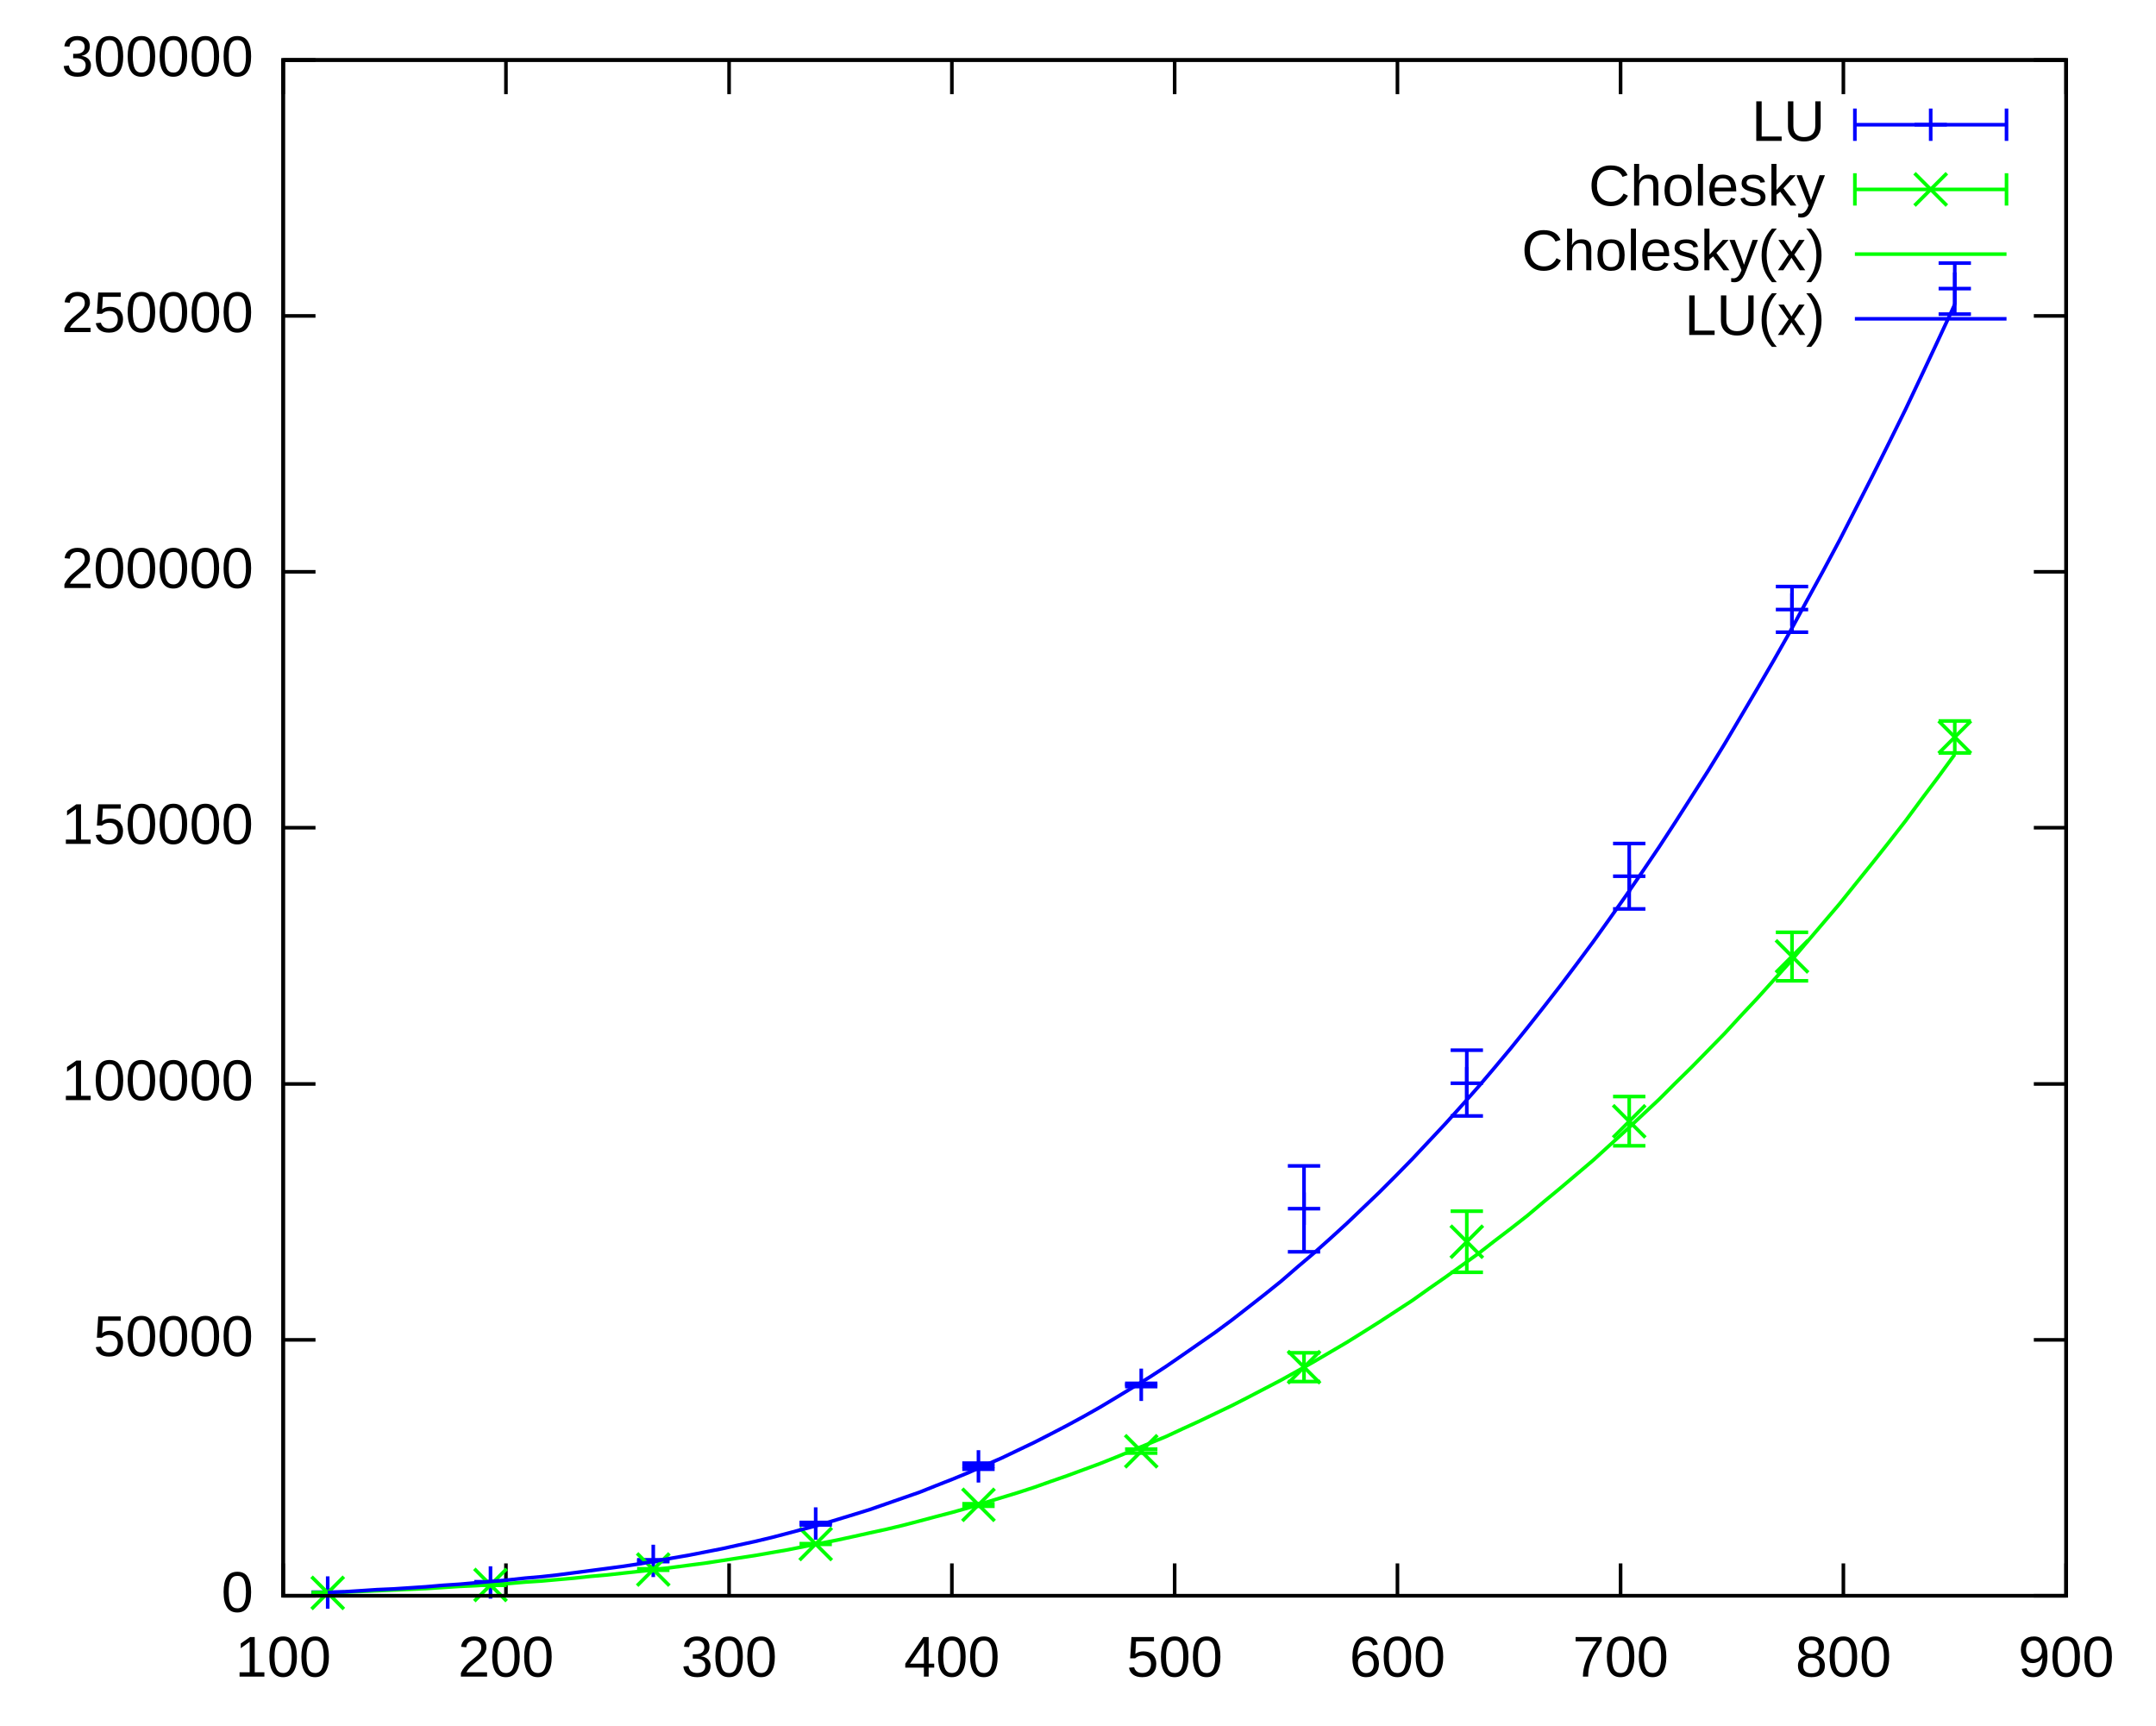
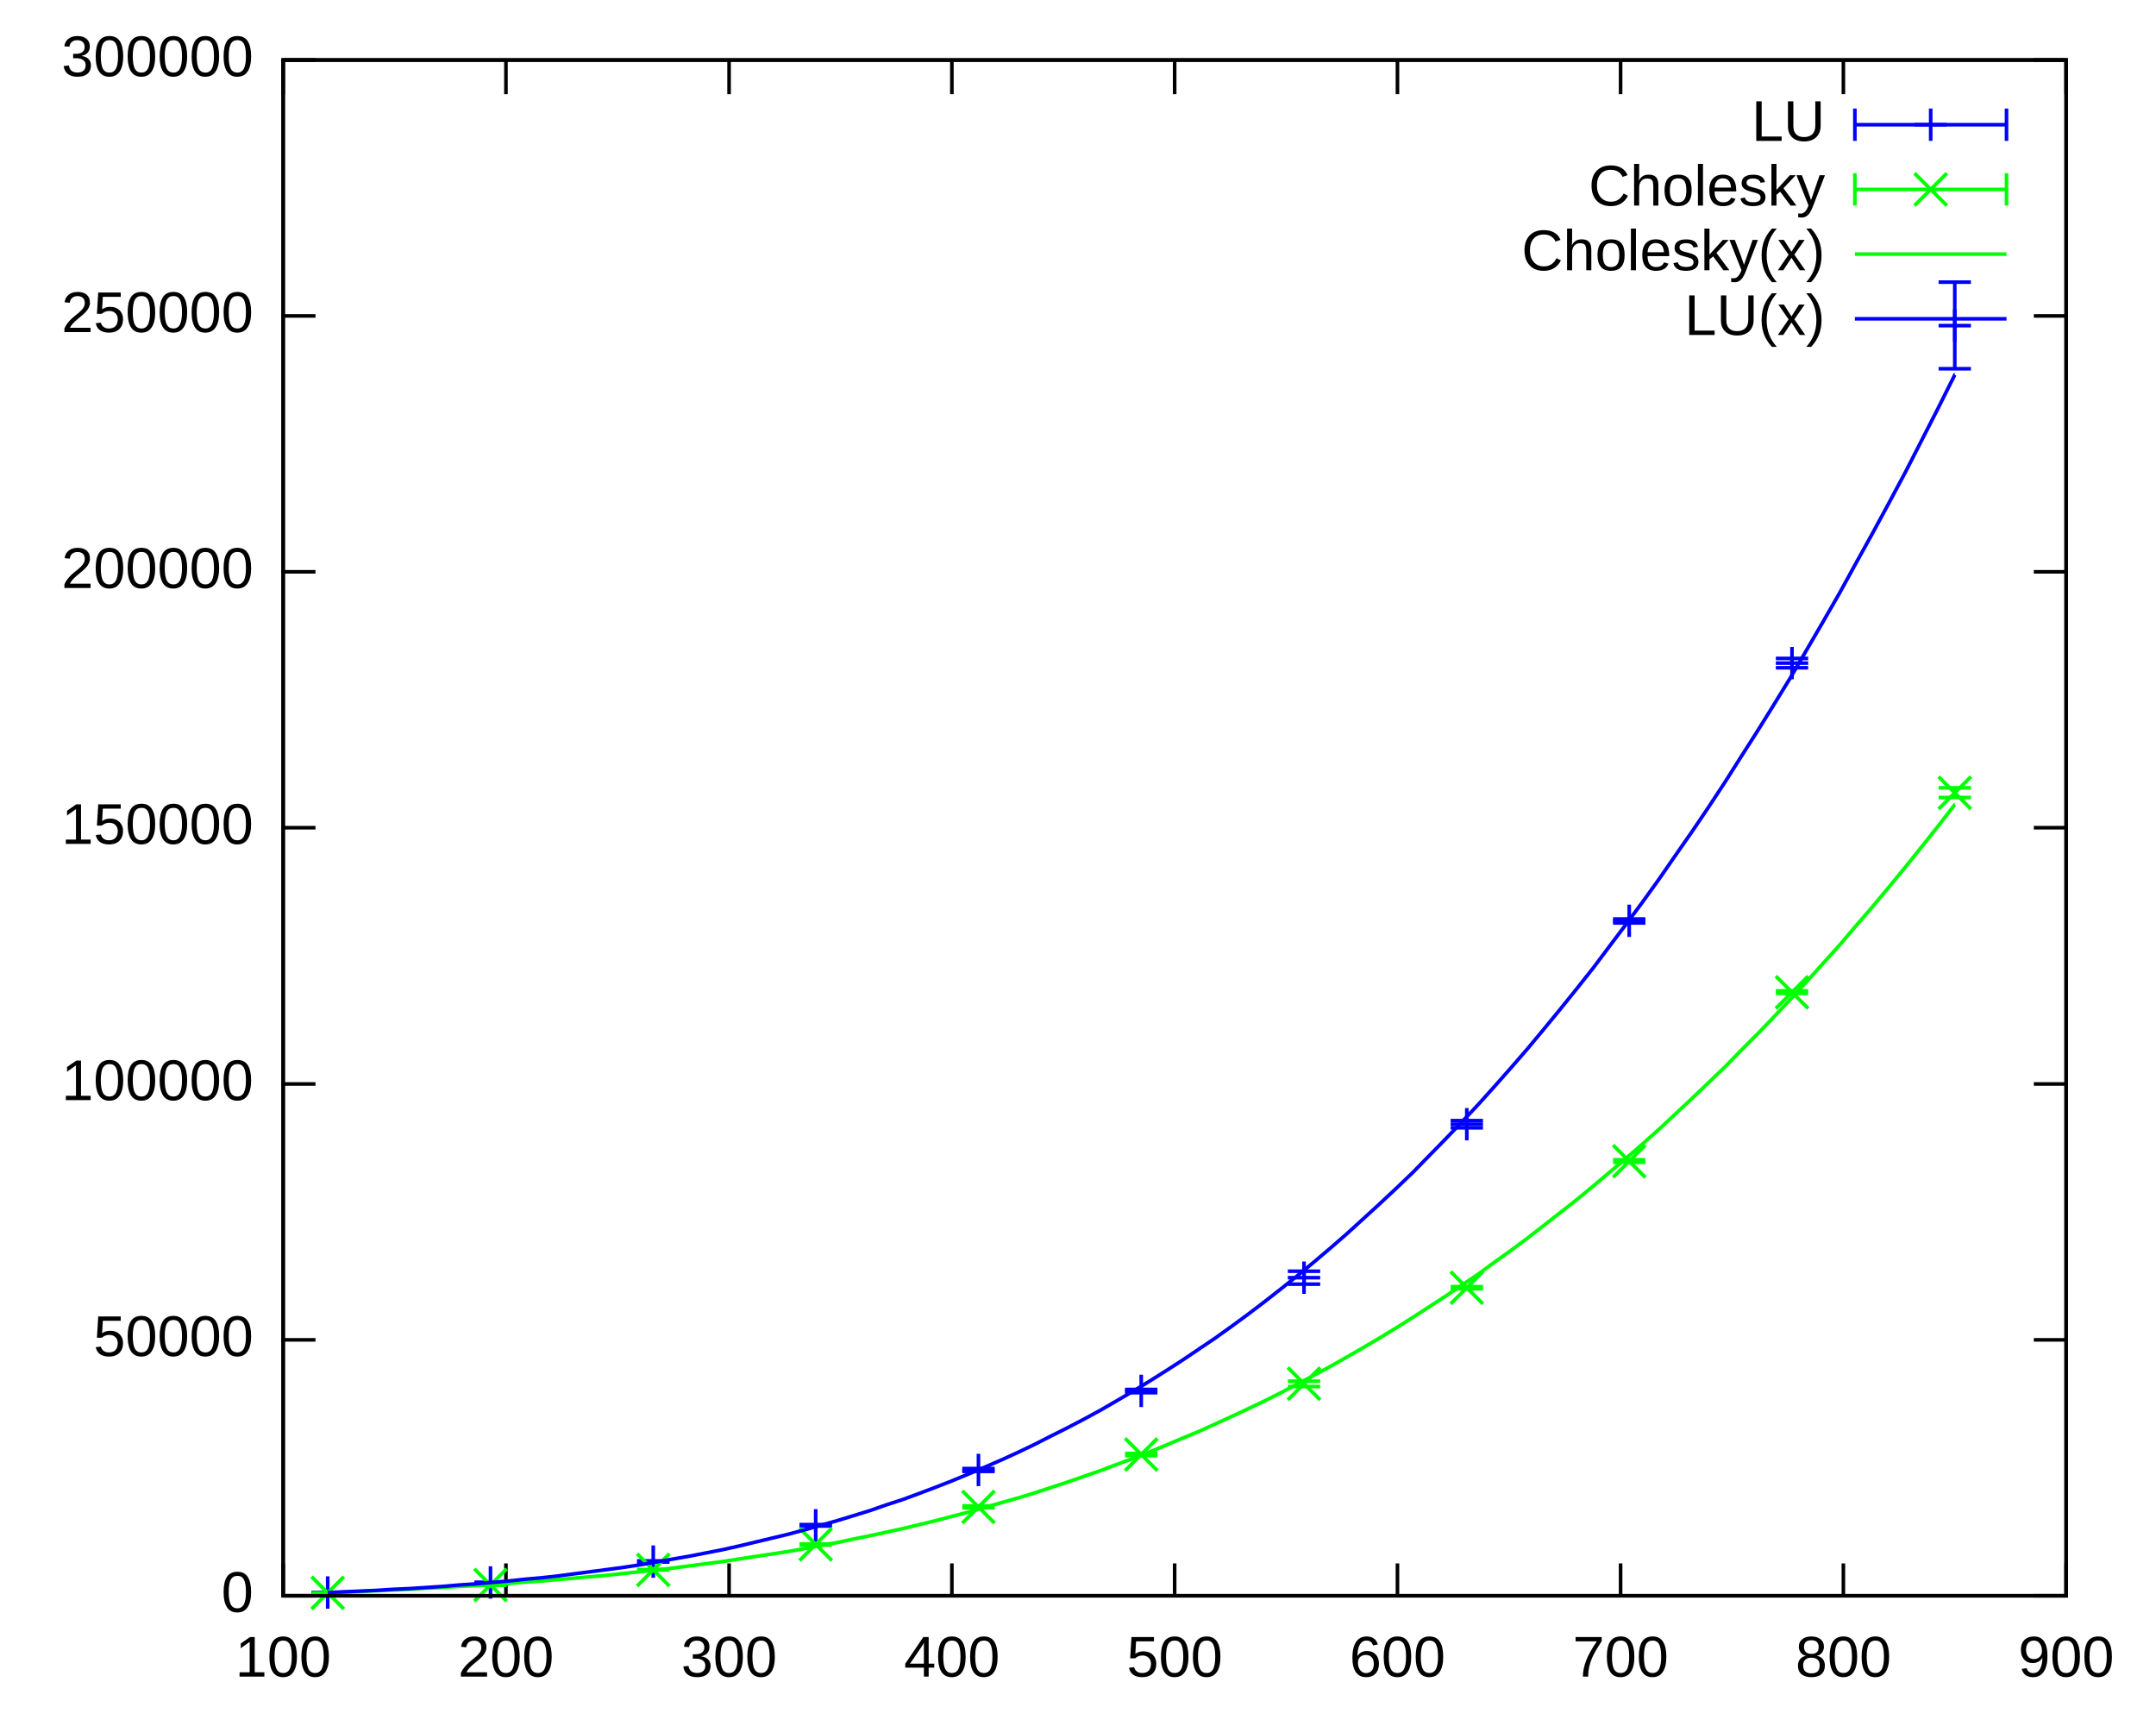
<svg xmlns="http://www.w3.org/2000/svg" xmlns:xlink="http://www.w3.org/1999/xlink" width="600" height="480" viewBox="0 0 600 480">
  <g id="gnuplot_canvas">
    <rect x="0" y="0" width="600" height="480" fill="none" />
    <defs>
      <circle id="gpDot" r="0.5" stroke-width="0.5" />
      <path id="gpPt0" stroke-width="0.222" stroke="currentColor" d="M-1,0 h2 M0,-1 v2" />
      <path id="gpPt1" stroke-width="0.222" stroke="currentColor" d="M-1,-1 L1,1 M1,-1 L-1,1" />
      <path id="gpPt2" stroke-width="0.222" stroke="currentColor" d="M-1,0 L1,0 M0,-1 L0,1 M-1,-1 L1,1 M-1,1 L1,-1" />
      <rect id="gpPt3" stroke-width="0.222" stroke="currentColor" x="-1" y="-1" width="2" height="2" />
      <rect id="gpPt4" stroke-width="0.222" stroke="currentColor" fill="currentColor" x="-1" y="-1" width="2" height="2" />
      <circle id="gpPt5" stroke-width="0.222" stroke="currentColor" cx="0" cy="0" r="1" />
      <use xlink:href="#gpPt5" id="gpPt6" fill="currentColor" stroke="none" />
      <path id="gpPt7" stroke-width="0.222" stroke="currentColor" d="M0,-1.33 L-1.33,0.67 L1.33,0.67 z" />
      <use xlink:href="#gpPt7" id="gpPt8" fill="currentColor" stroke="none" />
      <use xlink:href="#gpPt7" id="gpPt9" stroke="currentColor" transform="rotate(180)" />
      <use xlink:href="#gpPt9" id="gpPt10" fill="currentColor" stroke="none" />
      <use xlink:href="#gpPt3" id="gpPt11" stroke="currentColor" transform="rotate(45)" />
      <use xlink:href="#gpPt11" id="gpPt12" fill="currentColor" stroke="none" />
    </defs>
    <g style="fill:none; color:white; stroke:currentColor; stroke-width:1.00; stroke-linecap:butt; stroke-linejoin:miter">
</g>
    <g style="fill:none; color:black; stroke:currentColor; stroke-width:1.00; stroke-linecap:butt; stroke-linejoin:miter">
      <path d="M78.8,444.0 L87.8,444.0 M575.0,444.0 L566.0,444.0  h0.01" />
      <g transform="translate(70.5,448.5)" style="stroke:none; fill:black; font-family:Arial; font-size:12.00pt; text-anchor:end">
        <text> 0</text>
      </g>
      <path d="M78.8,372.8 L87.8,372.8 M575.0,372.8 L566.0,372.8  h0.01" />
      <g transform="translate(70.5,377.3)" style="stroke:none; fill:black; font-family:Arial; font-size:12.00pt; text-anchor:end">
        <text> 50000</text>
      </g>
      <path d="M78.8,301.6 L87.8,301.6 M575.0,301.6 L566.0,301.6  h0.01" />
      <g transform="translate(70.5,306.1)" style="stroke:none; fill:black; font-family:Arial; font-size:12.00pt; text-anchor:end">
        <text> 100000</text>
      </g>
      <path d="M78.8,230.3 L87.8,230.3 M575.0,230.3 L566.0,230.3  h0.01" />
      <g transform="translate(70.5,234.8)" style="stroke:none; fill:black; font-family:Arial; font-size:12.00pt; text-anchor:end">
        <text> 150000</text>
      </g>
      <path d="M78.8,159.1 L87.8,159.1 M575.0,159.1 L566.0,159.1  h0.01" />
      <g transform="translate(70.5,163.6)" style="stroke:none; fill:black; font-family:Arial; font-size:12.00pt; text-anchor:end">
        <text> 200000</text>
      </g>
      <path d="M78.8,87.9 L87.8,87.9 M575.0,87.9 L566.0,87.9  h0.01" />
      <g transform="translate(70.5,92.4)" style="stroke:none; fill:black; font-family:Arial; font-size:12.00pt; text-anchor:end">
        <text> 250000</text>
      </g>
      <path d="M78.8,16.7 L87.8,16.7 M575.0,16.7 L566.0,16.7  h0.01" />
      <g transform="translate(70.5,21.2)" style="stroke:none; fill:black; font-family:Arial; font-size:12.00pt; text-anchor:end">
        <text> 300000</text>
      </g>
      <path d="M78.8,444.0 L78.8,435.0 M78.8,16.7 L78.8,25.7  h0.01" />
      <g transform="translate(78.8,466.5)" style="stroke:none; fill:black; font-family:Arial; font-size:12.00pt; text-anchor:middle">
        <text> 100</text>
      </g>
      <path d="M140.8,444.0 L140.8,435.0 M140.8,16.7 L140.8,25.7  h0.01" />
      <g transform="translate(140.8,466.5)" style="stroke:none; fill:black; font-family:Arial; font-size:12.00pt; text-anchor:middle">
        <text> 200</text>
      </g>
      <path d="M202.9,444.0 L202.9,435.0 M202.9,16.7 L202.9,25.7  h0.01" />
      <g transform="translate(202.9,466.5)" style="stroke:none; fill:black; font-family:Arial; font-size:12.00pt; text-anchor:middle">
        <text> 300</text>
      </g>
      <path d="M264.9,444.0 L264.9,435.0 M264.9,16.7 L264.9,25.7  h0.01" />
      <g transform="translate(264.9,466.5)" style="stroke:none; fill:black; font-family:Arial; font-size:12.00pt; text-anchor:middle">
        <text> 400</text>
      </g>
      <path d="M326.9,444.0 L326.9,435.0 M326.9,16.7 L326.9,25.7  h0.01" />
      <g transform="translate(326.9,466.5)" style="stroke:none; fill:black; font-family:Arial; font-size:12.00pt; text-anchor:middle">
        <text> 500</text>
      </g>
      <path d="M388.9,444.0 L388.9,435.0 M388.9,16.7 L388.9,25.7  h0.01" />
      <g transform="translate(388.9,466.5)" style="stroke:none; fill:black; font-family:Arial; font-size:12.00pt; text-anchor:middle">
        <text> 600</text>
      </g>
      <path d="M451.0,444.0 L451.0,435.0 M451.0,16.7 L451.0,25.7  h0.01" />
      <g transform="translate(451.0,466.5)" style="stroke:none; fill:black; font-family:Arial; font-size:12.00pt; text-anchor:middle">
        <text> 700</text>
      </g>
      <path d="M513.0,444.0 L513.0,435.0 M513.0,16.7 L513.0,25.7  h0.01" />
      <g transform="translate(513.0,466.5)" style="stroke:none; fill:black; font-family:Arial; font-size:12.00pt; text-anchor:middle">
        <text> 800</text>
      </g>
      <path d="M575.0,444.0 L575.0,435.0 M575.0,16.7 L575.0,25.7  h0.01" />
      <g transform="translate(575.0,466.5)" style="stroke:none; fill:black; font-family:Arial; font-size:12.00pt; text-anchor:middle">
        <text> 900</text>
      </g>
      <path d="M78.8,16.7 L78.8,444.0 L575.0,444.0 L575.0,16.7 L78.8,16.7 Z  h0.01" />
    </g>
    <g id="gnuplot_plot_1">
      <g style="fill:none; color:red; stroke:currentColor; stroke-width:1.00; stroke-linecap:butt; stroke-linejoin:miter">
        <g transform="translate(507.9,39.2)" style="stroke:none; fill:black; font-family:Arial; font-size:12.00pt; text-anchor:end">
          <text>LU</text>
        </g>
-         <path stroke="rgb(  0,   0, 255)" d="M516.2,34.7 L558.4,34.7 M516.2,30.2 L516.2,39.2 M558.4,30.2 L558.4,39.2 M544.0,87.4 L544.0,73.2    M539.5,87.4 L548.5,87.4 M539.5,73.2 L548.5,73.2 M498.7,175.9 L498.7,163.2 M494.2,175.9 L503.2,175.9    M494.2,163.2 L503.2,163.2 M453.4,252.9 L453.4,234.7 M448.9,252.9 L457.9,252.9 M448.9,234.7 L457.9,234.7    M408.2,310.5 L408.2,292.2 M403.7,310.5 L412.7,310.5 M403.7,292.2 L412.7,292.2 M362.9,348.3 L362.9,324.4    M358.4,348.3 L367.4,348.3 M358.4,324.4 L367.4,324.4 M317.6,385.8 L317.6,384.9 M313.1,385.8 L322.1,385.8    M313.1,384.9 L322.1,384.9 M272.3,408.8 L272.3,407.1 M267.8,408.8 L276.8,408.8 M267.8,407.1 L276.8,407.1    M227.0,424.3 L227.0,423.6 M222.5,424.3 L231.5,424.3 M222.5,423.6 L231.5,423.6 M181.8,434.5 L181.8,434.0    M177.3,434.5 L186.3,434.5 M177.3,434.0 L186.3,434.0 M136.5,440.4 L136.5,440.1 M132.0,440.4 L141.0,440.4    M132.0,440.1 L141.0,440.1 M91.2,443.1 L91.2,443.0 M86.7,443.1 L95.7,443.1 M86.7,443.0 L95.7,443.0     h0.01" />
-         <use xlink:href="#gpPt0" transform="translate(544.0,80.3) scale(4.50)" color="rgb(  0,   0, 255)" />
-         <use xlink:href="#gpPt0" transform="translate(498.7,169.6) scale(4.50)" color="rgb(  0,   0, 255)" />
-         <use xlink:href="#gpPt0" transform="translate(453.4,243.8) scale(4.50)" color="rgb(  0,   0, 255)" />
-         <use xlink:href="#gpPt0" transform="translate(408.2,301.4) scale(4.50)" color="rgb(  0,   0, 255)" />
-         <use xlink:href="#gpPt0" transform="translate(362.9,336.3) scale(4.50)" color="rgb(  0,   0, 255)" />
-         <use xlink:href="#gpPt0" transform="translate(317.6,385.3) scale(4.50)" color="rgb(  0,   0, 255)" />
-         <use xlink:href="#gpPt0" transform="translate(272.3,408.0) scale(4.50)" color="rgb(  0,   0, 255)" />
-         <use xlink:href="#gpPt0" transform="translate(227.0,423.9) scale(4.50)" color="rgb(  0,   0, 255)" />
-         <use xlink:href="#gpPt0" transform="translate(181.8,434.3) scale(4.50)" color="rgb(  0,   0, 255)" />
+         <path stroke="rgb(  0,   0, 255)" d="M516.2,34.7 L558.4,34.7 M516.2,30.2 L516.2,39.2 M558.4,30.2 L558.4,39.2 M544.0,102.6 L544.0,78.5    M539.5,102.6 L548.5,102.6 M539.5,78.5 L548.5,78.5 M498.7,185.8 L498.7,183.2 M494.2,185.8 L503.2,185.8    M494.2,183.2 L503.2,183.2 M453.4,256.8 L453.4,255.7 M448.9,256.8 L457.9,256.8 M448.9,255.7 L457.9,255.7    M408.2,313.8 L408.2,311.8 M403.7,313.8 L412.7,313.8 M403.7,311.8 L412.7,311.8 M362.9,357.3 L362.9,353.7    M358.4,357.3 L367.4,357.3 M358.4,353.7 L367.4,353.7 M317.6,387.5 L317.6,386.6 M313.1,387.5 L322.1,387.5    M313.1,386.6 L322.1,386.6 M272.3,409.4 L272.3,408.6 M267.8,409.4 L276.8,409.4 M267.8,408.6 L276.8,408.6    M227.0,424.6 L227.0,424.2 M222.5,424.6 L231.5,424.6 M222.5,424.2 L231.5,424.2 M181.8,434.6 L181.8,434.3    M177.3,434.6 L186.3,434.6 M177.3,434.3 L186.3,434.3 M136.5,440.4 L136.5,440.3 M132.0,440.4 L141.0,440.4    M132.0,440.3 L141.0,440.3 M91.2,443.1 M86.7,443.1 L95.7,443.1 M86.7,443.1 L95.7,443.1  h0.01" />
+         <use xlink:href="#gpPt0" transform="translate(544.0,90.6) scale(4.50)" color="rgb(  0,   0, 255)" />
+         <use xlink:href="#gpPt0" transform="translate(498.7,184.5) scale(4.50)" color="rgb(  0,   0, 255)" />
+         <use xlink:href="#gpPt0" transform="translate(453.4,256.2) scale(4.50)" color="rgb(  0,   0, 255)" />
+         <use xlink:href="#gpPt0" transform="translate(408.2,312.8) scale(4.50)" color="rgb(  0,   0, 255)" />
+         <use xlink:href="#gpPt0" transform="translate(362.9,355.5) scale(4.50)" color="rgb(  0,   0, 255)" />
+         <use xlink:href="#gpPt0" transform="translate(317.6,387.0) scale(4.50)" color="rgb(  0,   0, 255)" />
+         <use xlink:href="#gpPt0" transform="translate(272.3,409.0) scale(4.50)" color="rgb(  0,   0, 255)" />
+         <use xlink:href="#gpPt0" transform="translate(227.0,424.4) scale(4.50)" color="rgb(  0,   0, 255)" />
+         <use xlink:href="#gpPt0" transform="translate(181.8,434.5) scale(4.50)" color="rgb(  0,   0, 255)" />
        <use xlink:href="#gpPt0" transform="translate(136.5,440.3) scale(4.50)" color="rgb(  0,   0, 255)" />
        <use xlink:href="#gpPt0" transform="translate(91.2,443.1) scale(4.50)" color="rgb(  0,   0, 255)" />
        <use xlink:href="#gpPt0" transform="translate(537.3,34.7) scale(4.50)" color="rgb(  0,   0, 255)" />
      </g>
    </g>
    <g id="gnuplot_plot_2">
      <g style="fill:none; color:green; stroke:currentColor; stroke-width:1.00; stroke-linecap:butt; stroke-linejoin:miter">
        <g transform="translate(507.9,57.2)" style="stroke:none; fill:black; font-family:Arial; font-size:12.00pt; text-anchor:end">
          <text>Cholesky</text>
        </g>
-         <path stroke="rgb(  0, 255,   0)" d="M516.2,52.7 L558.4,52.7 M516.2,48.2 L516.2,57.2 M558.4,48.2 L558.4,57.2 M544.0,209.5 L544.0,200.6    M539.5,209.5 L548.5,209.5 M539.5,200.6 L548.5,200.6 M498.7,272.9 L498.7,259.4 M494.2,272.9 L503.2,272.9    M494.2,259.4 L503.2,259.4 M453.4,318.8 L453.4,305.1 M448.9,318.8 L457.9,318.8 M448.9,305.1 L457.9,305.1    M408.2,354.0 L408.2,337.0 M403.7,354.0 L412.7,354.0 M403.7,337.0 L412.7,337.0 M362.9,384.4 L362.9,376.4    M358.4,384.4 L367.4,384.4 M358.4,376.4 L367.4,376.4 M317.6,404.3 L317.6,403.2 M313.1,404.3 L322.1,404.3    M313.1,403.2 L322.1,403.2 M272.3,419.1 L272.3,418.4 M267.8,419.1 L276.8,419.1 M267.8,418.4 L276.8,418.4    M227.0,429.7 L227.0,429.5 M222.5,429.7 L231.5,429.7 M222.5,429.5 L231.5,429.5 M181.8,436.9 L181.8,436.5    M177.3,436.9 L186.3,436.9 M177.3,436.5 L186.3,436.5 M136.5,441.1 L136.5,440.9 M132.0,441.1 L141.0,441.1    M132.0,440.9 L141.0,440.9 M91.2,443.2 L91.2,443.1 M86.7,443.2 L95.7,443.2 M86.7,443.1 L95.7,443.1     h0.01" />
-         <use xlink:href="#gpPt1" transform="translate(544.0,205.1) scale(4.50)" color="rgb(  0, 255,   0)" />
-         <use xlink:href="#gpPt1" transform="translate(498.7,266.1) scale(4.50)" color="rgb(  0, 255,   0)" />
-         <use xlink:href="#gpPt1" transform="translate(453.4,312.0) scale(4.50)" color="rgb(  0, 255,   0)" />
-         <use xlink:href="#gpPt1" transform="translate(408.2,345.5) scale(4.50)" color="rgb(  0, 255,   0)" />
-         <use xlink:href="#gpPt1" transform="translate(362.9,380.4) scale(4.50)" color="rgb(  0, 255,   0)" />
-         <use xlink:href="#gpPt1" transform="translate(317.6,403.8) scale(4.50)" color="rgb(  0, 255,   0)" />
-         <use xlink:href="#gpPt1" transform="translate(272.3,418.7) scale(4.50)" color="rgb(  0, 255,   0)" />
-         <use xlink:href="#gpPt1" transform="translate(227.0,429.6) scale(4.50)" color="rgb(  0, 255,   0)" />
-         <use xlink:href="#gpPt1" transform="translate(181.8,436.7) scale(4.50)" color="rgb(  0, 255,   0)" />
+         <path stroke="rgb(  0, 255,   0)" d="M516.2,52.7 L558.4,52.7 M516.2,48.2 L516.2,57.2 M558.4,48.2 L558.4,57.2 M544.0,221.9 L544.0,219.2    M539.5,221.9 L548.5,221.9 M539.5,219.2 L548.5,219.2 M498.7,276.4 L498.7,275.7 M494.2,276.4 L503.2,276.4    M494.2,275.7 L503.2,275.7 M453.4,323.4 L453.4,322.7 M448.9,323.4 L457.9,323.4 M448.9,322.7 L457.9,322.7    M408.2,358.6 L408.2,358.0 M403.7,358.6 L412.7,358.6 M403.7,358.0 L412.7,358.0 M362.9,385.8 L362.9,384.3    M358.4,385.8 L367.4,385.8 M358.4,384.3 L367.4,384.3 M317.6,405.0 L317.6,404.4 M313.1,405.0 L322.1,405.0    M313.1,404.4 L322.1,404.4 M272.3,419.5 L272.3,419.0 M267.8,419.5 L276.8,419.5 M267.8,419.0 L276.8,419.0    M227.0,429.9 L227.0,429.6 M222.5,429.9 L231.5,429.9 M222.5,429.6 L231.5,429.6 M181.8,436.8 L181.8,436.7    M177.3,436.8 L186.3,436.8 M177.3,436.7 L186.3,436.7 M136.5,441.1 L136.5,441.0 M132.0,441.1 L141.0,441.1    M132.0,441.0 L141.0,441.0 M91.2,443.2 M86.7,443.2 L95.7,443.2 M86.7,443.2 L95.7,443.2  h0.01" />
+         <use xlink:href="#gpPt1" transform="translate(544.0,220.6) scale(4.50)" color="rgb(  0, 255,   0)" />
+         <use xlink:href="#gpPt1" transform="translate(498.7,276.1) scale(4.50)" color="rgb(  0, 255,   0)" />
+         <use xlink:href="#gpPt1" transform="translate(453.4,323.1) scale(4.50)" color="rgb(  0, 255,   0)" />
+         <use xlink:href="#gpPt1" transform="translate(408.2,358.3) scale(4.50)" color="rgb(  0, 255,   0)" />
+         <use xlink:href="#gpPt1" transform="translate(362.9,385.0) scale(4.50)" color="rgb(  0, 255,   0)" />
+         <use xlink:href="#gpPt1" transform="translate(317.6,404.7) scale(4.50)" color="rgb(  0, 255,   0)" />
+         <use xlink:href="#gpPt1" transform="translate(272.3,419.3) scale(4.50)" color="rgb(  0, 255,   0)" />
+         <use xlink:href="#gpPt1" transform="translate(227.0,429.7) scale(4.50)" color="rgb(  0, 255,   0)" />
+         <use xlink:href="#gpPt1" transform="translate(181.8,436.8) scale(4.50)" color="rgb(  0, 255,   0)" />
        <use xlink:href="#gpPt1" transform="translate(136.5,441.0) scale(4.50)" color="rgb(  0, 255,   0)" />
        <use xlink:href="#gpPt1" transform="translate(91.2,443.2) scale(4.50)" color="rgb(  0, 255,   0)" />
        <use xlink:href="#gpPt1" transform="translate(537.3,52.7) scale(4.50)" color="rgb(  0, 255,   0)" />
      </g>
    </g>
    <g id="gnuplot_plot_3">
      <g style="fill:none; color:blue; stroke:currentColor; stroke-width:1.00; stroke-linecap:butt; stroke-linejoin:miter">
        <g transform="translate(507.9,75.2)" style="stroke:none; fill:black; font-family:Arial; font-size:12.00pt; text-anchor:end">
          <text>Cholesky(x)</text>
        </g>
-         <path stroke="rgb(  0, 255,   0)" d="M516.2,70.7 L558.4,70.7 M91.2,443.2 L95.8,443.0 L100.4,442.8 L104.9,442.6 L109.5,442.4 L114.1,442.2    L118.6,442.0 L123.2,441.7 L127.8,441.4 L132.4,441.2 L136.9,440.9 L141.5,440.6 L146.1,440.2 L150.7,439.9    L155.2,439.5 L159.8,439.1 L164.4,438.6 L169.0,438.2 L173.5,437.7 L178.1,437.2 L182.7,436.7 L187.2,436.1    L191.8,435.5 L196.4,434.9 L201.0,434.2 L205.5,433.5 L210.1,432.8 L214.7,432.0 L219.3,431.2 L223.8,430.3    L228.4,429.4 L233.0,428.5 L237.6,427.5 L242.1,426.5 L246.7,425.5 L251.3,424.4 L255.9,423.2 L260.4,422.0    L265.0,420.8 L269.6,419.5 L274.1,418.1 L278.7,416.7 L283.3,415.3 L287.9,413.8 L292.4,412.2 L297.0,410.6    L301.6,408.9 L306.2,407.2 L310.7,405.4 L315.3,403.5 L319.9,401.6 L324.5,399.7 L329.0,397.6 L333.6,395.5    L338.2,393.3 L342.8,391.1 L347.3,388.8 L351.9,386.4 L356.5,384.0 L361.0,381.5 L365.6,378.9 L370.2,376.2    L374.8,373.5 L379.3,370.7 L383.9,367.8 L388.5,364.8 L393.1,361.8 L397.6,358.6 L402.2,355.4 L406.8,352.1    L411.4,348.8 L415.9,345.3 L420.5,341.8 L425.1,338.2 L429.6,334.4 L434.2,330.6 L438.8,326.7 L443.4,322.8    L447.9,318.7 L452.5,314.5 L457.1,310.2 L461.7,305.9 L466.2,301.4 L470.8,296.9 L475.4,292.2 L480.0,287.5    L484.5,282.6 L489.1,277.7 L493.7,272.6 L498.3,267.5 L502.8,262.2 L507.4,256.8 L512.0,251.4 L516.5,245.8    L521.1,240.1 L525.7,234.3 L530.3,228.4 L534.8,222.3 L539.4,216.2 L544.0,209.9  h0.01" />
+         <path stroke="rgb(  0, 255,   0)" d="M516.2,70.7 L558.4,70.7 M91.2,443.2 L95.8,443.0 L100.4,442.8 L104.9,442.6 L109.5,442.4 L114.1,442.2    L118.6,441.9 L123.2,441.7 L127.8,441.4 L132.4,441.2 L136.9,440.9 L141.5,440.6 L146.1,440.2 L150.7,439.9    L155.2,439.5 L159.8,439.1 L164.4,438.7 L169.0,438.3 L173.5,437.8 L178.1,437.3 L182.7,436.8 L187.2,436.3    L191.8,435.7 L196.4,435.1 L201.0,434.5 L205.5,433.8 L210.1,433.1 L214.7,432.4 L219.3,431.7 L223.8,430.9    L228.4,430.0 L233.0,429.2 L237.6,428.2 L242.1,427.3 L246.7,426.3 L251.3,425.3 L255.9,424.2 L260.4,423.1    L265.0,421.9 L269.6,420.7 L274.1,419.4 L278.7,418.1 L283.3,416.8 L287.9,415.4 L292.4,413.9 L297.0,412.4    L301.6,410.8 L306.2,409.2 L310.7,407.5 L315.3,405.8 L319.9,404.0 L324.5,402.1 L329.0,400.2 L333.6,398.3    L338.2,396.2 L342.8,394.1 L347.3,392.0 L351.9,389.8 L356.5,387.5 L361.0,385.1 L365.6,382.7 L370.2,380.2    L374.8,377.6 L379.3,375.0 L383.9,372.3 L388.5,369.5 L393.1,366.6 L397.6,363.7 L402.2,360.7 L406.8,357.6    L411.4,354.5 L415.9,351.2 L420.5,347.9 L425.1,344.5 L429.6,341.0 L434.2,337.4 L438.8,333.8 L443.4,330.0    L447.9,326.2 L452.5,322.3 L457.1,318.3 L461.7,314.2 L466.2,310.0 L470.8,305.7 L475.4,301.3 L480.0,296.9    L484.5,292.3 L489.1,287.7 L493.7,282.9 L498.3,278.0 L502.8,273.1 L507.4,268.0 L512.0,262.9 L516.5,257.6    L521.1,252.3 L525.7,246.8 L530.3,241.2 L534.8,235.6 L539.4,229.8 L544.0,223.9  h0.01" />
      </g>
    </g>
    <g id="gnuplot_plot_4">
      <g style="fill:none; color:cyan; stroke:currentColor; stroke-width:1.00; stroke-linecap:butt; stroke-linejoin:miter">
        <g transform="translate(507.9,93.2)" style="stroke:none; fill:black; font-family:Arial; font-size:12.00pt; text-anchor:end">
          <text>LU(x)</text>
        </g>
-         <path stroke="rgb(  0,   0, 255)" d="M516.2,88.7 L558.4,88.7 M91.2,443.1 L95.8,442.9 L100.4,442.6 L104.9,442.3 L109.5,442.1 L114.1,441.8    L118.6,441.5 L123.2,441.1 L127.8,440.8 L132.4,440.4 L136.9,440.0 L141.5,439.6 L146.1,439.1 L150.7,438.7    L155.2,438.2 L159.8,437.6 L164.4,437.0 L169.0,436.4 L173.5,435.8 L178.1,435.1 L182.7,434.3 L187.2,433.5    L191.8,432.7 L196.4,431.8 L201.0,430.9 L205.5,429.9 L210.1,428.9 L214.7,427.8 L219.3,426.6 L223.8,425.4    L228.4,424.2 L233.0,422.8 L237.6,421.4 L242.1,420.0 L246.7,418.4 L251.3,416.8 L255.9,415.2 L260.4,413.4    L265.0,411.6 L269.6,409.7 L274.1,407.7 L278.7,405.7 L283.3,403.5 L287.9,401.3 L292.4,399.0 L297.0,396.6    L301.6,394.1 L306.2,391.5 L310.7,388.8 L315.3,386.0 L319.9,383.2 L324.5,380.2 L329.0,377.1 L333.6,373.9    L338.2,370.7 L342.8,367.3 L347.3,363.8 L351.9,360.2 L356.5,356.5 L361.0,352.6 L365.6,348.7 L370.2,344.6    L374.8,340.4 L379.3,336.1 L383.9,331.7 L388.5,327.1 L393.1,322.4 L397.6,317.6 L402.2,312.7 L406.8,307.6    L411.4,302.4 L415.9,297.1 L420.5,291.6 L425.1,285.9 L429.6,280.2 L434.2,274.3 L438.8,268.2 L443.4,262.0    L447.9,255.7 L452.5,249.2 L457.1,242.5 L461.7,235.7 L466.2,228.8 L470.8,221.6 L475.4,214.4 L480.0,206.9    L484.5,199.3 L489.1,191.5 L493.7,183.6 L498.3,175.5 L502.8,167.2 L507.4,158.8 L512.0,150.2 L516.5,141.4    L521.1,132.4 L525.7,123.2 L530.3,113.9 L534.8,104.4 L539.4,94.6 L544.0,84.7  h0.01" />
+         <path stroke="rgb(  0,   0, 255)" d="M516.2,88.7 L558.4,88.7 M91.2,443.1 L95.8,442.9 L100.4,442.7 L104.9,442.5 L109.5,442.2 L114.1,442.0    L118.6,441.7 L123.2,441.4 L127.8,441.0 L132.4,440.7 L136.9,440.3 L141.5,439.9 L146.1,439.4 L150.7,439.0    L155.2,438.5 L159.8,437.9 L164.4,437.3 L169.0,436.7 L173.5,436.1 L178.1,435.4 L182.7,434.6 L187.2,433.8    L191.8,433.0 L196.4,432.1 L201.0,431.2 L205.5,430.2 L210.1,429.1 L214.7,428.0 L219.3,426.9 L223.8,425.7    L228.4,424.4 L233.0,423.1 L237.6,421.7 L242.1,420.3 L246.7,418.7 L251.3,417.2 L255.9,415.5 L260.4,413.8    L265.0,412.0 L269.6,410.1 L274.1,408.2 L278.7,406.2 L283.3,404.1 L287.9,401.9 L292.4,399.6 L297.0,397.3    L301.6,394.9 L306.2,392.4 L310.7,389.8 L315.3,387.1 L319.9,384.3 L324.5,381.4 L329.0,378.5 L333.6,375.4    L338.2,372.3 L342.8,369.0 L347.3,365.7 L351.9,362.2 L356.5,358.6 L361.0,355.0 L365.6,351.2 L370.2,347.3    L374.8,343.3 L379.3,339.2 L383.9,335.0 L388.5,330.7 L393.1,326.3 L397.6,321.7 L402.2,317.0 L406.8,312.2    L411.4,307.3 L415.9,302.3 L420.5,297.1 L425.1,291.8 L429.6,286.4 L434.2,280.8 L438.8,275.1 L443.4,269.3    L447.9,263.3 L452.5,257.2 L457.1,251.0 L461.7,244.6 L466.2,238.1 L470.8,231.5 L475.4,224.7 L480.0,217.7    L484.5,210.6 L489.1,203.4 L493.7,196.0 L498.3,188.5 L502.8,180.8 L507.4,172.9 L512.0,164.9 L516.5,156.7    L521.1,148.4 L525.7,139.9 L530.3,131.3 L534.8,122.5 L539.4,113.5 L544.0,104.3  h0.01" />
      </g>
    </g>
    <g style="fill:none; color:black; stroke:currentColor; stroke-width:1.00; stroke-linecap:butt; stroke-linejoin:miter">
      <path d="M78.8,16.7 L78.8,444.0 L575.0,444.0 L575.0,16.7 L78.8,16.7 Z  h0.01" />
    </g>
  </g>
</svg>
